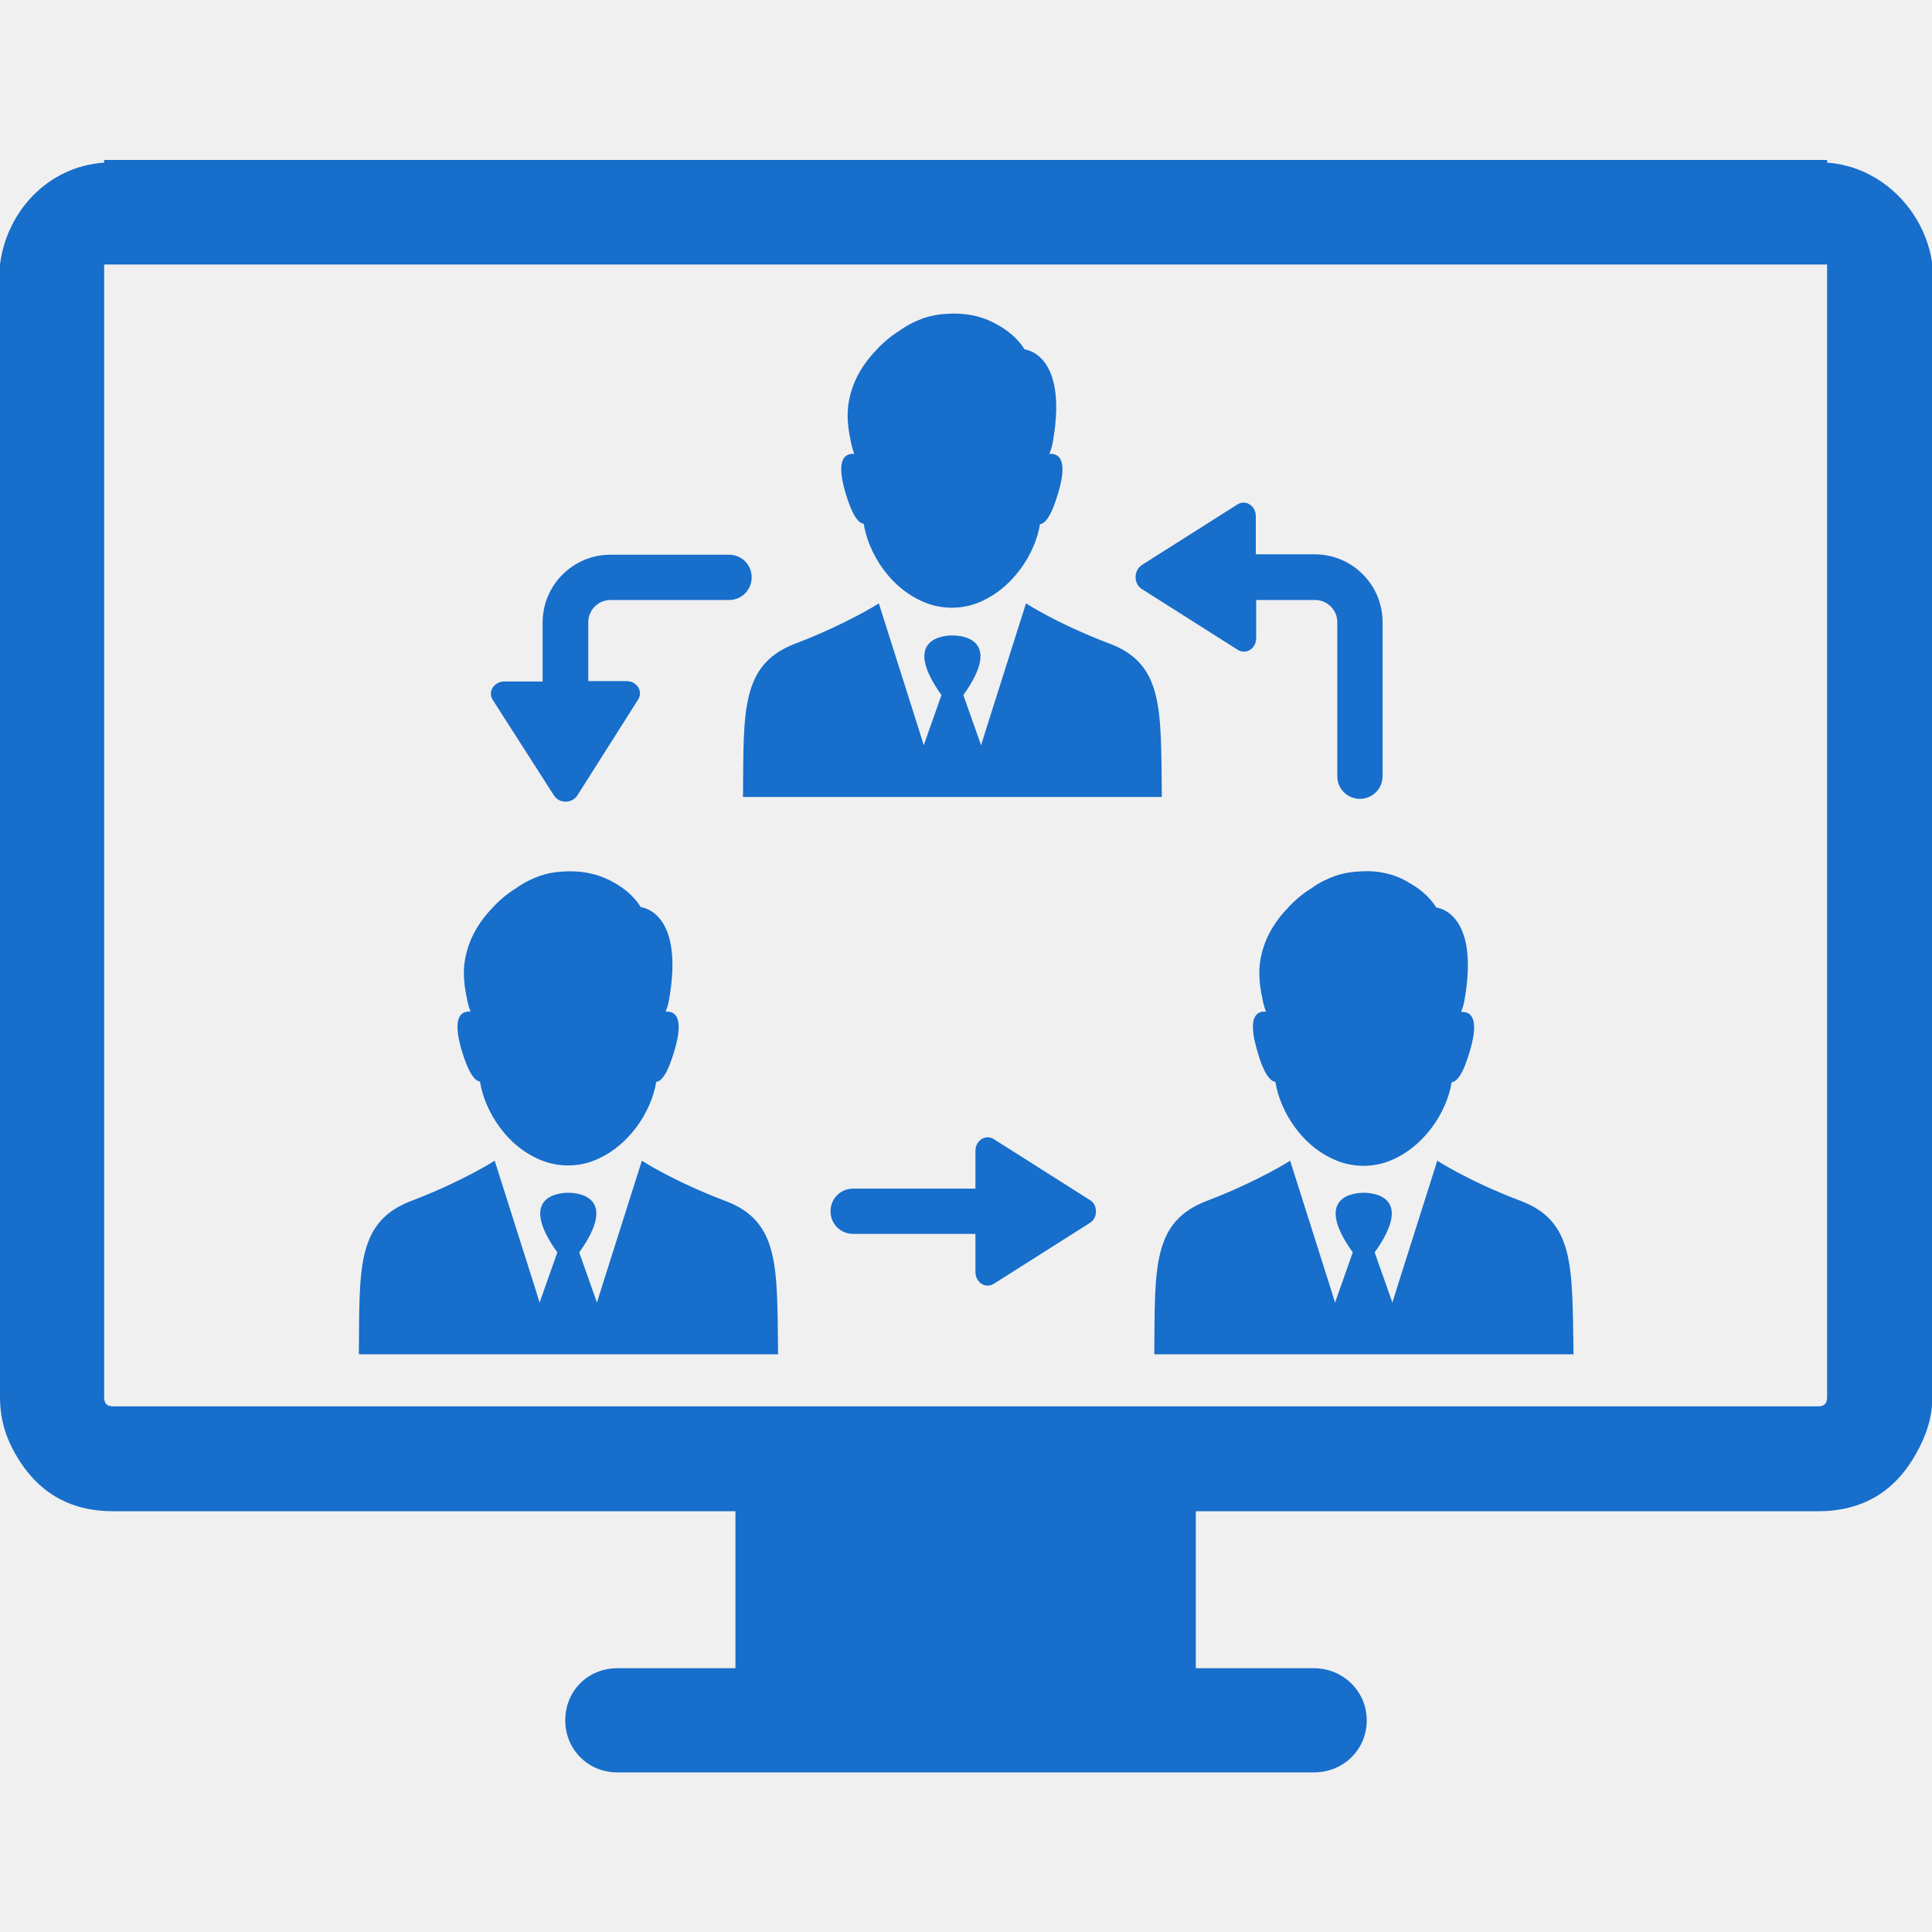
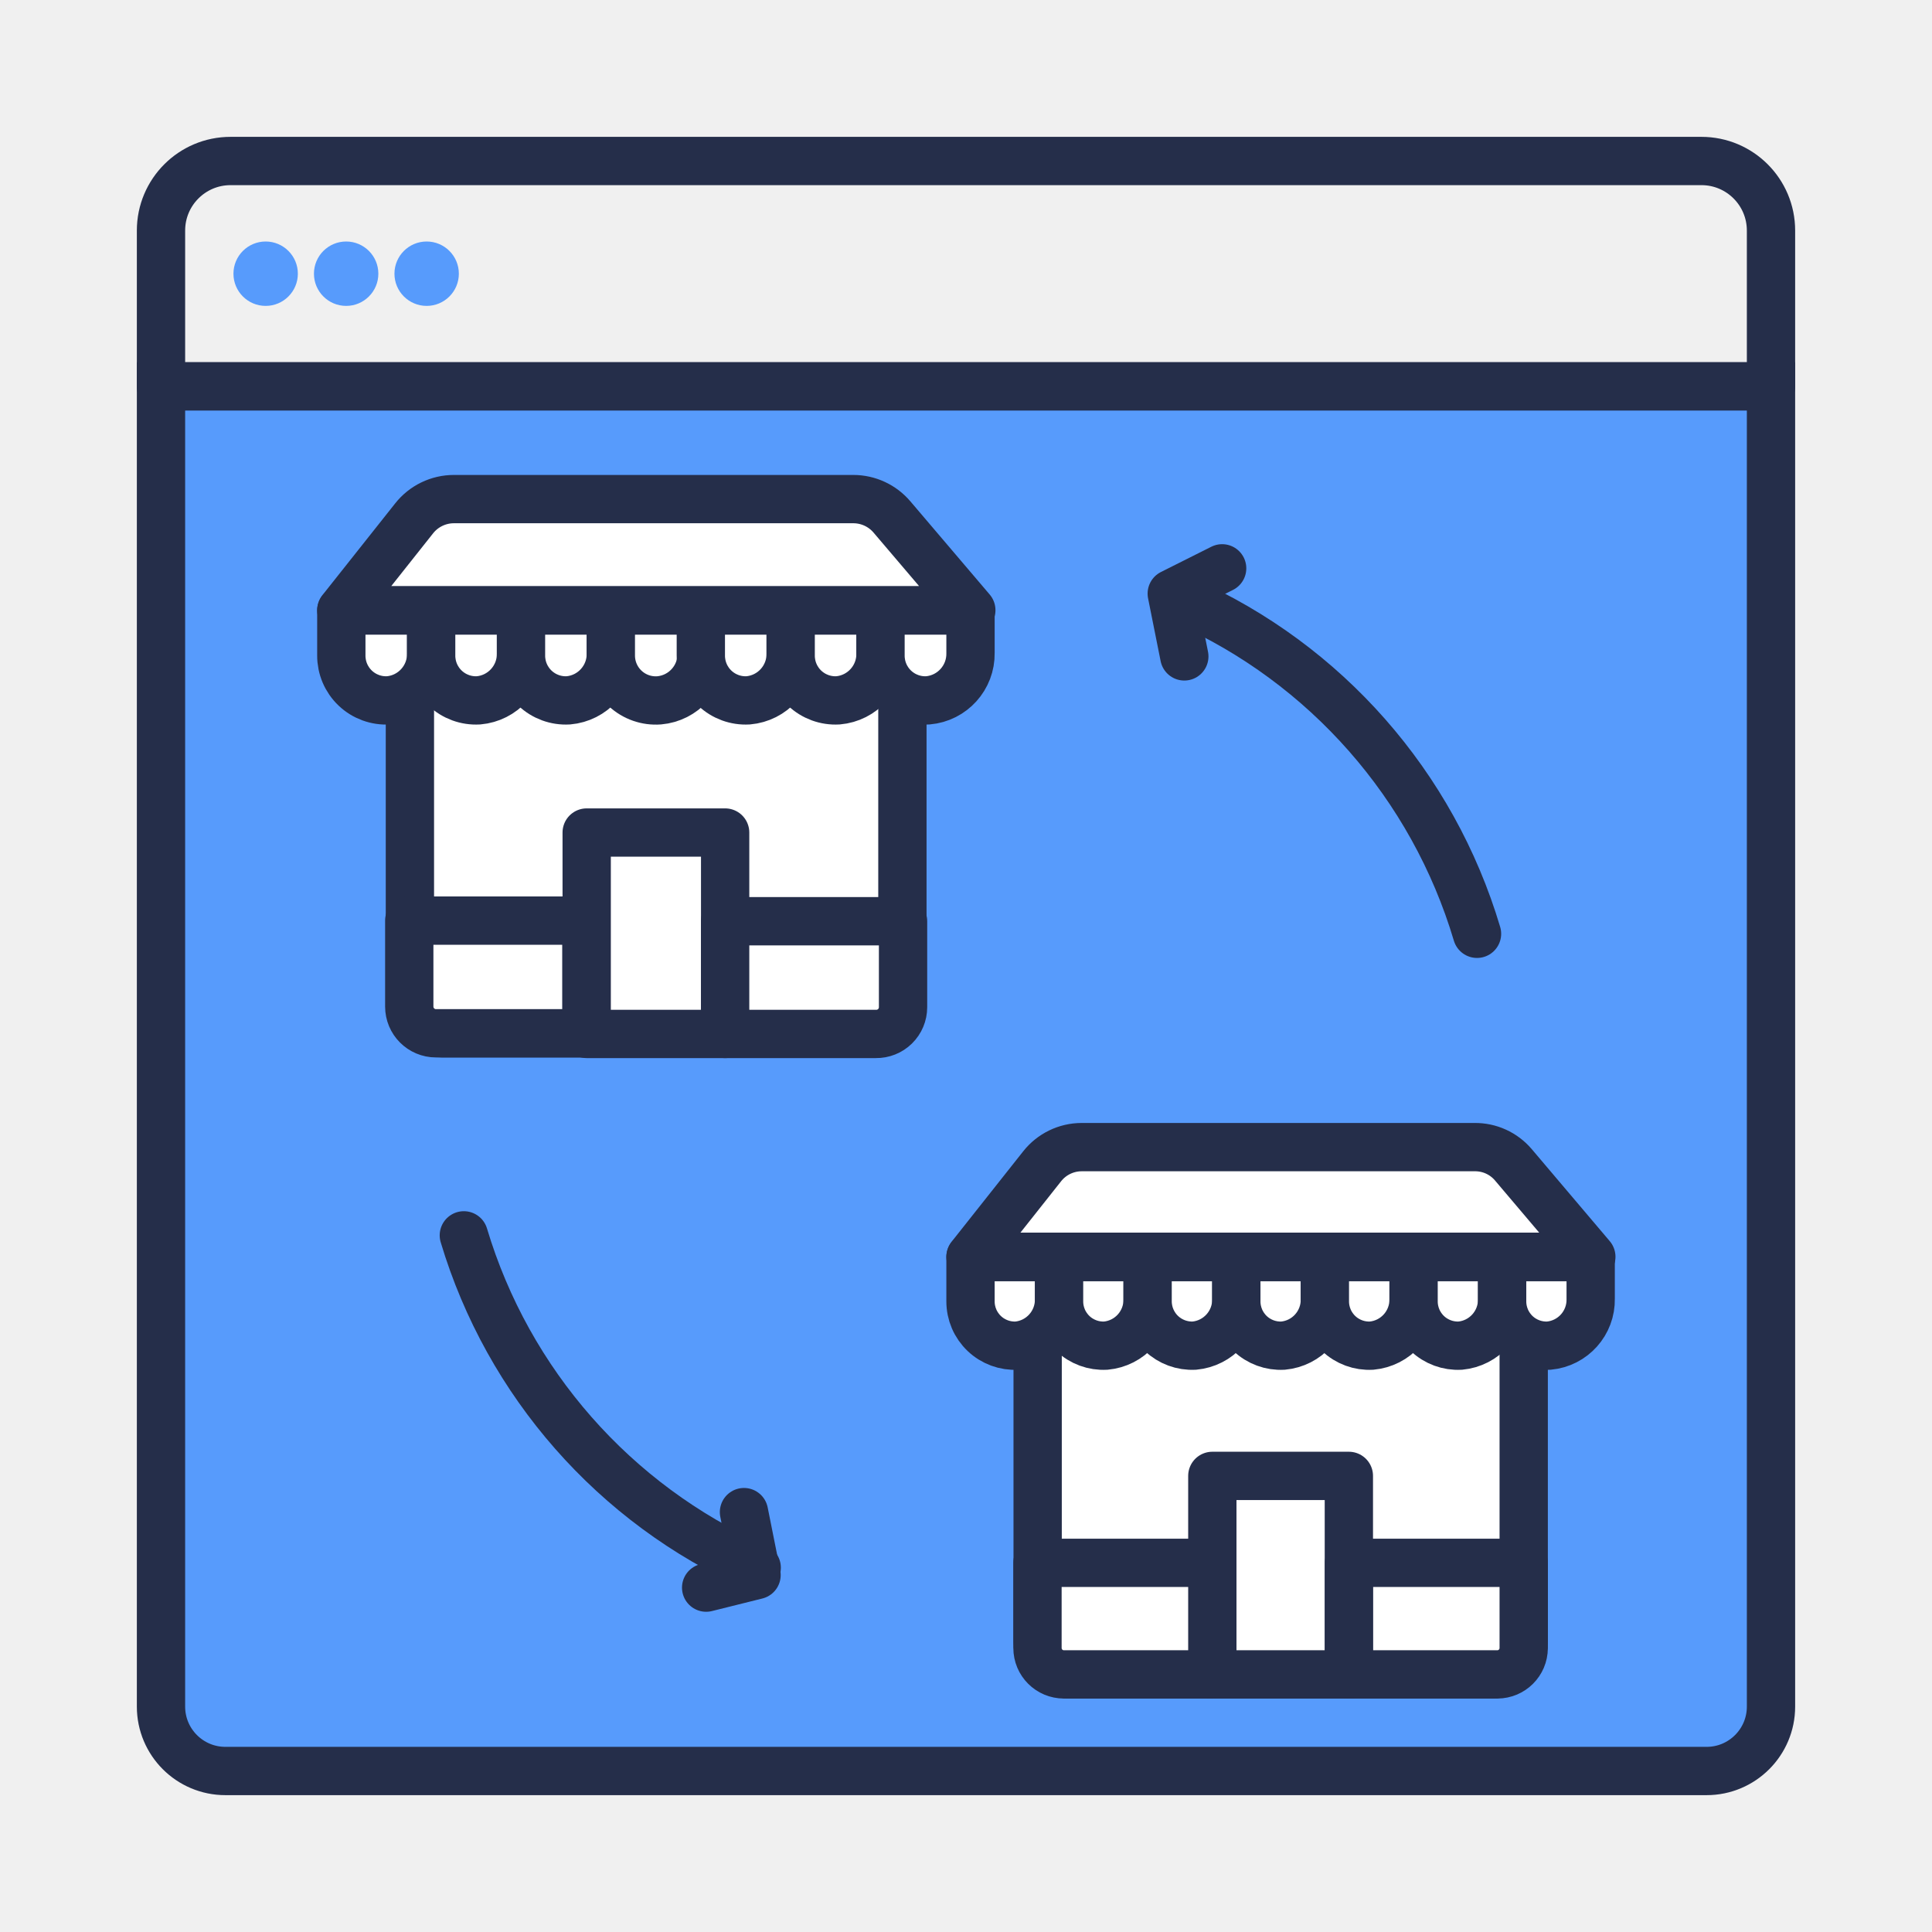
- <svg xmlns="http://www.w3.org/2000/svg" version="1.1" id="Capa_1" x="0px" y="0px" viewBox="0 0 512 512" enable-background="new 0 0 512 512" xml:space="preserve">
-   <g>
-     <path fill="#176ECB" d="M484.2,43.1v-0.7h-2.5H30.1h-2.5v0.7c-14.8,1-25.8,12.8-27.6,27v2.5v297.6c0,5.8,1.5,10.6,4,15   c5.8,10.2,14.3,15.3,26.1,15.3h164.8v41.6h-31.3c-7.8,0-13.8,6-13.8,13.8c0,7.7,6,13.8,13.8,13.8h184.6c7.8,0,14-6,14-13.8   c0-7.7-6.3-13.8-14-13.8h-31.3v-41.6h164.8c11.8,0,20.4-5.1,26.1-15.3c2.6-4.6,4.3-9.5,4.3-15V72.6v-2.5   C510.2,55.8,498.5,44.1,484.2,43.1z M484.2,72.6v297.6c0,1.8-0.7,2.5-2.5,2.5H30.1c-1.8,0-2.5-0.7-2.5-2.5V72.6v-2.5h456.6   L484.2,72.6L484.2,72.6z" />
-   </g>
-   <g>
-     <g>
-       <path fill="#176ECB" d="M302.6,156.1l25.4,16.1c2.2,1.4,4.9-0.3,4.9-3.1v-10.1h15.6c3.2,0,5.9,2.6,5.9,5.9v40.8c0,3.4,2.7,6,6,6    s6-2.7,6-6v-40.8c0-9.9-8-18-18-18h-15.6v-10.1c0-2.8-2.7-4.5-4.9-3.1l-25.4,16.1C300.4,151.3,300.4,154.7,302.6,156.1z" />
-       <path fill="#176ECB" d="M146.8,210.8c1.4,2.2,4.8,2.2,6.2,0l16.1-25.4c1.4-2.2-0.3-4.9-3.1-4.9h-10.1v-15.6c0-3.2,2.6-5.9,5.9-5.9    h31.4c3.4,0,6-2.7,6-6c0-3.4-2.7-6-6-6h-31.4c-9.9,0-18,8-18,18v15.6h-10.1c-2.8,0-4.5,2.7-3.1,4.9L146.8,210.8z" />
-       <path fill="#176ECB" d="M288.8,318l-25.4-16.1c-2.2-1.4-4.9,0.3-4.9,3.1V315h-32.4c-3.4,0-6,2.7-6,6c0,3.4,2.7,6,6,6h32.4v10.1    c0,2.8,2.7,4.5,4.9,3.1l25.4-16.1C291,322.8,291,319.3,288.8,318z" />
-       <path fill="#176ECB" d="M249.5,211.2h2.9h55.5c-0.3-23.1,0.7-35.4-14.3-40.8c-13.6-5.2-21.7-10.5-21.7-10.5l-10.5,33.1l-1.4,4.5    l-4.7-13.3c10.8-15.1-0.8-15.8-2.8-15.8l0,0c0,0,0,0-0.1,0l0,0l0,0c0,0,0,0-0.1,0l0,0c-2,0-13.6,0.7-2.8,15.8l-4.7,13.3l-1.4-4.5    l-10.5-33.1c0,0-8.2,5.3-21.7,10.5c-15,5.5-14.1,17.8-14.3,40.8H249.5z" />
-       <path fill="#176ECB" d="M228.9,138.8c1.2,7.8,7.2,17.7,17.1,21.2c4,1.4,8.5,1.4,12.5,0c9.7-3.5,15.9-13.3,17.1-21.1    c1.3-0.1,3-1.9,4.9-8.5c2.6-8.9-0.1-10.3-2.4-10.1c0.5-1.2,0.8-2.4,1-3.7c3.9-23.1-7.6-24-7.6-24s-1.9-3.6-6.9-6.4    c-3.4-2-8-3.5-14.1-3c-2,0.1-3.9,0.5-5.7,1.1l0,0c-2.2,0.8-4.3,1.8-6.2,3.2c-2.3,1.4-4.5,3.2-6.4,5.3c-3,3.1-5.7,7.1-6.9,12    c-1,3.7-0.8,7.6,0.1,11.8l0,0c0.2,1.2,0.5,2.4,1,3.7c-2.3-0.2-5,1.1-2.4,10.1C225.9,136.9,227.6,138.7,228.9,138.8z" />
-       <path fill="#176ECB" d="M402.6,318.1c-13.6-5.2-21.7-10.5-21.7-10.5l-10.5,33.1l-1.4,4.5l-4.7-13.3c10.8-15.1-0.8-15.8-2.8-15.8    l0,0c0,0,0,0-0.1,0l0,0l0,0c0,0,0,0-0.1,0l0,0c-2,0-13.6,0.7-2.8,15.8l-4.7,13.3l-1.4-4.5l-10.5-33.1c0,0-8.2,5.3-21.7,10.5    c-15,5.5-14.1,17.8-14.3,40.8h52.7h2.9h55.5C416.6,335.8,417.5,323.5,402.6,318.1z" />
-       <path fill="#176ECB" d="M359.6,231c-2,0.1-3.9,0.5-5.7,1.1l0,0c-2.2,0.8-4.3,1.8-6.2,3.2c-2.3,1.4-4.5,3.2-6.4,5.3    c-3,3.1-5.7,7.1-6.9,12c-1,3.7-0.8,7.6,0.1,11.8l0,0c0.2,1.2,0.5,2.4,1,3.7c-2.3-0.2-5,1.1-2.4,10.1c1.8,6.5,3.6,8.4,4.9,8.5    c1.2,7.8,7.2,17.7,17.1,21.2c4,1.4,8.5,1.4,12.5,0c9.7-3.5,15.9-13.3,17.1-21.1c1.3-0.1,3-1.9,4.9-8.5c2.6-8.9-0.1-10.3-2.4-10.1    c0.5-1.2,0.8-2.4,1-3.7c3.9-23.1-7.6-24-7.6-24s-1.9-3.6-6.9-6.4C370.4,232,365.7,230.4,359.6,231z" />
-       <path fill="#176ECB" d="M191.8,318.1c-13.6-5.2-21.7-10.5-21.7-10.5l-10.5,33.1l-1.4,4.5l-4.7-13.3c10.8-15.1-0.8-15.8-2.8-15.8    l0,0c0,0,0,0-0.1,0l0,0l0,0c0,0,0,0-0.1,0l0,0c-2,0-13.6,0.7-2.8,15.8l-4.7,13.3l-1.4-4.5l-10.5-33.1c0,0-8.2,5.3-21.7,10.5    c-15,5.5-14.1,17.8-14.3,40.8h52.7h2.9h55.5C205.9,335.8,206.8,323.5,191.8,318.1z" />
-       <path fill="#176ECB" d="M127.2,286.6c1.2,7.8,7.2,17.7,17.1,21.2c4,1.4,8.5,1.4,12.5,0c9.7-3.5,15.9-13.3,17.1-21.1    c1.3-0.1,3-1.9,4.9-8.5c2.6-8.9-0.1-10.3-2.4-10.1c0.5-1.2,0.8-2.4,1-3.7c3.9-23.1-7.6-24-7.6-24s-1.9-3.6-6.9-6.4    c-3.4-2-8-3.5-14.1-3c-2,0.1-3.9,0.5-5.7,1.1l0,0c-2.2,0.8-4.3,1.8-6.2,3.2c-2.3,1.4-4.5,3.2-6.4,5.3c-3,3.1-5.7,7.1-6.9,12    c-1,3.7-0.8,7.6,0.1,11.8l0,0c0.2,1.2,0.5,2.4,1,3.7c-2.3-0.2-5,1.1-2.4,10.1C124.2,284.6,125.9,286.5,127.2,286.6z" />
-     </g>
-   </g>
+ <svg xmlns="http://www.w3.org/2000/svg" id="Layer_1" data-name="Layer 1" viewBox="0 0 120 120">
+   <defs>
+     <style>.cls-1{fill:none;}.cls-1,.cls-2,.cls-4{stroke:#252e4a;stroke-width:3px;}.cls-1,.cls-4{stroke-linecap:round;stroke-linejoin:round;}.cls-2,.cls-3{fill:#579bfc;}.cls-2{stroke-miterlimit:10;}.cls-4{fill:#fff;}</style>
+   </defs>
+   <path class="cls-1" d="M14.32,10h91.36A4.32,4.32,0,0,1,110,14.32V24a0,0,0,0,1,0,0H10a0,0,0,0,1,0,0V14.32A4.32,4.32,0,0,1,14.32,10Z" />
+   <path class="cls-2" d="M10,24H110a0,0,0,0,1,0,0v82a4,4,0,0,1-4,4H14a4,4,0,0,1-4-4V24A0,0,0,0,1,10,24Z" />
+   <circle class="cls-3" cx="16.5" cy="17" r="2" />
+   <circle class="cls-3" cx="21.5" cy="17" r="2" />
+   <circle class="cls-3" cx="26.5" cy="17" r="2" />
+   <path class="cls-1" d="M47,97.37l-.1-.05A32.91,32.91,0,0,1,28.81,76.73" />
+   <path class="cls-1" d="M73.56,37.32A32.91,32.91,0,0,1,91.74,58" />
+   <polyline class="cls-1" points="46.21 93.92 46.89 97.32 46.99 97.83 43.86 98.61" />
+   <polyline class="cls-1" points="73.56 40.77 72.78 36.87 75.91 35.3" />
+   <path class="cls-4" d="M64.44,80.88h30.2a0,0,0,0,1,0,0V102a2,2,0,0,1-2,2H66.45a2,2,0,0,1-2-2V80.88A0,0,0,0,1,64.44,80.88Z" />
+   <path class="cls-4" d="M60.28,80.83a2.75,2.75,0,0,0,2.9,2.75,2.87,2.87,0,0,0,2.6-2.91V78.08h-5.5Z" />
+   <path class="cls-4" d="M65.78,80.83a2.75,2.75,0,0,0,2.9,2.75,2.86,2.86,0,0,0,2.6-2.91V78.08h-5.5Z" />
+   <path class="cls-4" d="M71.28,80.83a2.76,2.76,0,0,0,2.9,2.75,2.87,2.87,0,0,0,2.61-2.91V78.08H71.28Z" />
+   <path class="cls-4" d="M76.79,80.83a2.75,2.75,0,0,0,2.9,2.75,2.86,2.86,0,0,0,2.6-2.91V78.08h-5.5Z" />
+   <path class="cls-4" d="M82.29,80.83a2.75,2.75,0,0,0,2.9,2.75,2.87,2.87,0,0,0,2.61-2.91V78.08H82.29Z" />
+   <path class="cls-4" d="M87.8,80.83a2.75,2.75,0,0,0,2.9,2.75,2.87,2.87,0,0,0,2.6-2.91V78.08H87.8Z" />
+   <path class="cls-4" d="M93.3,80.83a2.75,2.75,0,0,0,2.9,2.75,2.86,2.86,0,0,0,2.6-2.91V78.08H93.3Z" />
+   <rect class="cls-4" x="75.3" y="91.67" width="8.48" height="12.33" />
+   <path class="cls-4" d="M60.28,78.06l4.45-5.62a3.13,3.13,0,0,1,2.45-1.19h24.4A3.11,3.11,0,0,1,94,72.35l4.84,5.71Z" />
+   <path class="cls-4" d="M64.44,97.07H75.3a0,0,0,0,1,0,0V104a0,0,0,0,1,0,0H66.08a1.64,1.64,0,0,1-1.64-1.64v-5.3A0,0,0,0,1,64.44,97.07Z" />
+   <path class="cls-4" d="M85.41,97.07h9.22a0,0,0,0,1,0,0V104a0,0,0,0,1,0,0H83.78a0,0,0,0,1,0,0V98.7A1.64,1.64,0,0,1,85.41,97.07Z" transform="translate(178.42 201.07) rotate(180)" />
+   <path class="cls-4" d="M25.42,40.77H56.05a0,0,0,0,1,0,0V62.18a2,2,0,0,1-2,2H27.46a2,2,0,0,1-2-2V40.77A0,0,0,0,1,25.42,40.77Z" />
+   <path class="cls-4" d="M21.2,40.71a2.78,2.78,0,0,0,2.94,2.79,2.89,2.89,0,0,0,2.64-2.94V37.92H21.2Z" />
+   <path class="cls-4" d="M26.78,40.71a2.78,2.78,0,0,0,2.94,2.79,2.89,2.89,0,0,0,2.64-2.94V37.92H26.78Z" />
+   <path class="cls-4" d="M32.36,40.71A2.78,2.78,0,0,0,35.3,43.5a2.89,2.89,0,0,0,2.64-2.94V37.92H32.36Z" />
+   <path class="cls-4" d="M37.94,40.71a2.79,2.79,0,0,0,3,2.79,2.89,2.89,0,0,0,2.64-2.94V37.92H37.94Z" />
+   <path class="cls-4" d="M43.53,40.71a2.78,2.78,0,0,0,2.94,2.79,2.89,2.89,0,0,0,2.64-2.94V37.92H43.53Z" />
+   <path class="cls-4" d="M49.11,40.71a2.78,2.78,0,0,0,2.94,2.79,2.89,2.89,0,0,0,2.64-2.94V37.92H49.11Z" />
+   <path class="cls-4" d="M54.69,40.71a2.78,2.78,0,0,0,2.94,2.79,2.9,2.9,0,0,0,2.65-2.94V37.92H54.69Z" />
+   <rect class="cls-4" x="36.44" y="51.71" width="8.6" height="12.51" />
+   <path class="cls-4" d="M21.2,37.9l4.52-5.7A3.15,3.15,0,0,1,28.2,31H53a3.15,3.15,0,0,1,2.41,1.12l4.92,5.78Z" />
+   <path class="cls-4" d="M25.42,57.18h11a0,0,0,0,1,0,0v7a0,0,0,0,1,0,0H27.08a1.66,1.66,0,0,1-1.66-1.66V57.18A0,0,0,0,1,25.42,57.18Z" />
+   <path class="cls-4" d="M46.69,57.18h9.36a0,0,0,0,1,0,0v7a0,0,0,0,1,0,0H45a0,0,0,0,1,0,0V58.84A1.66,1.66,0,0,1,46.69,57.18Z" transform="translate(101.09 121.4) rotate(180)" />
</svg>
